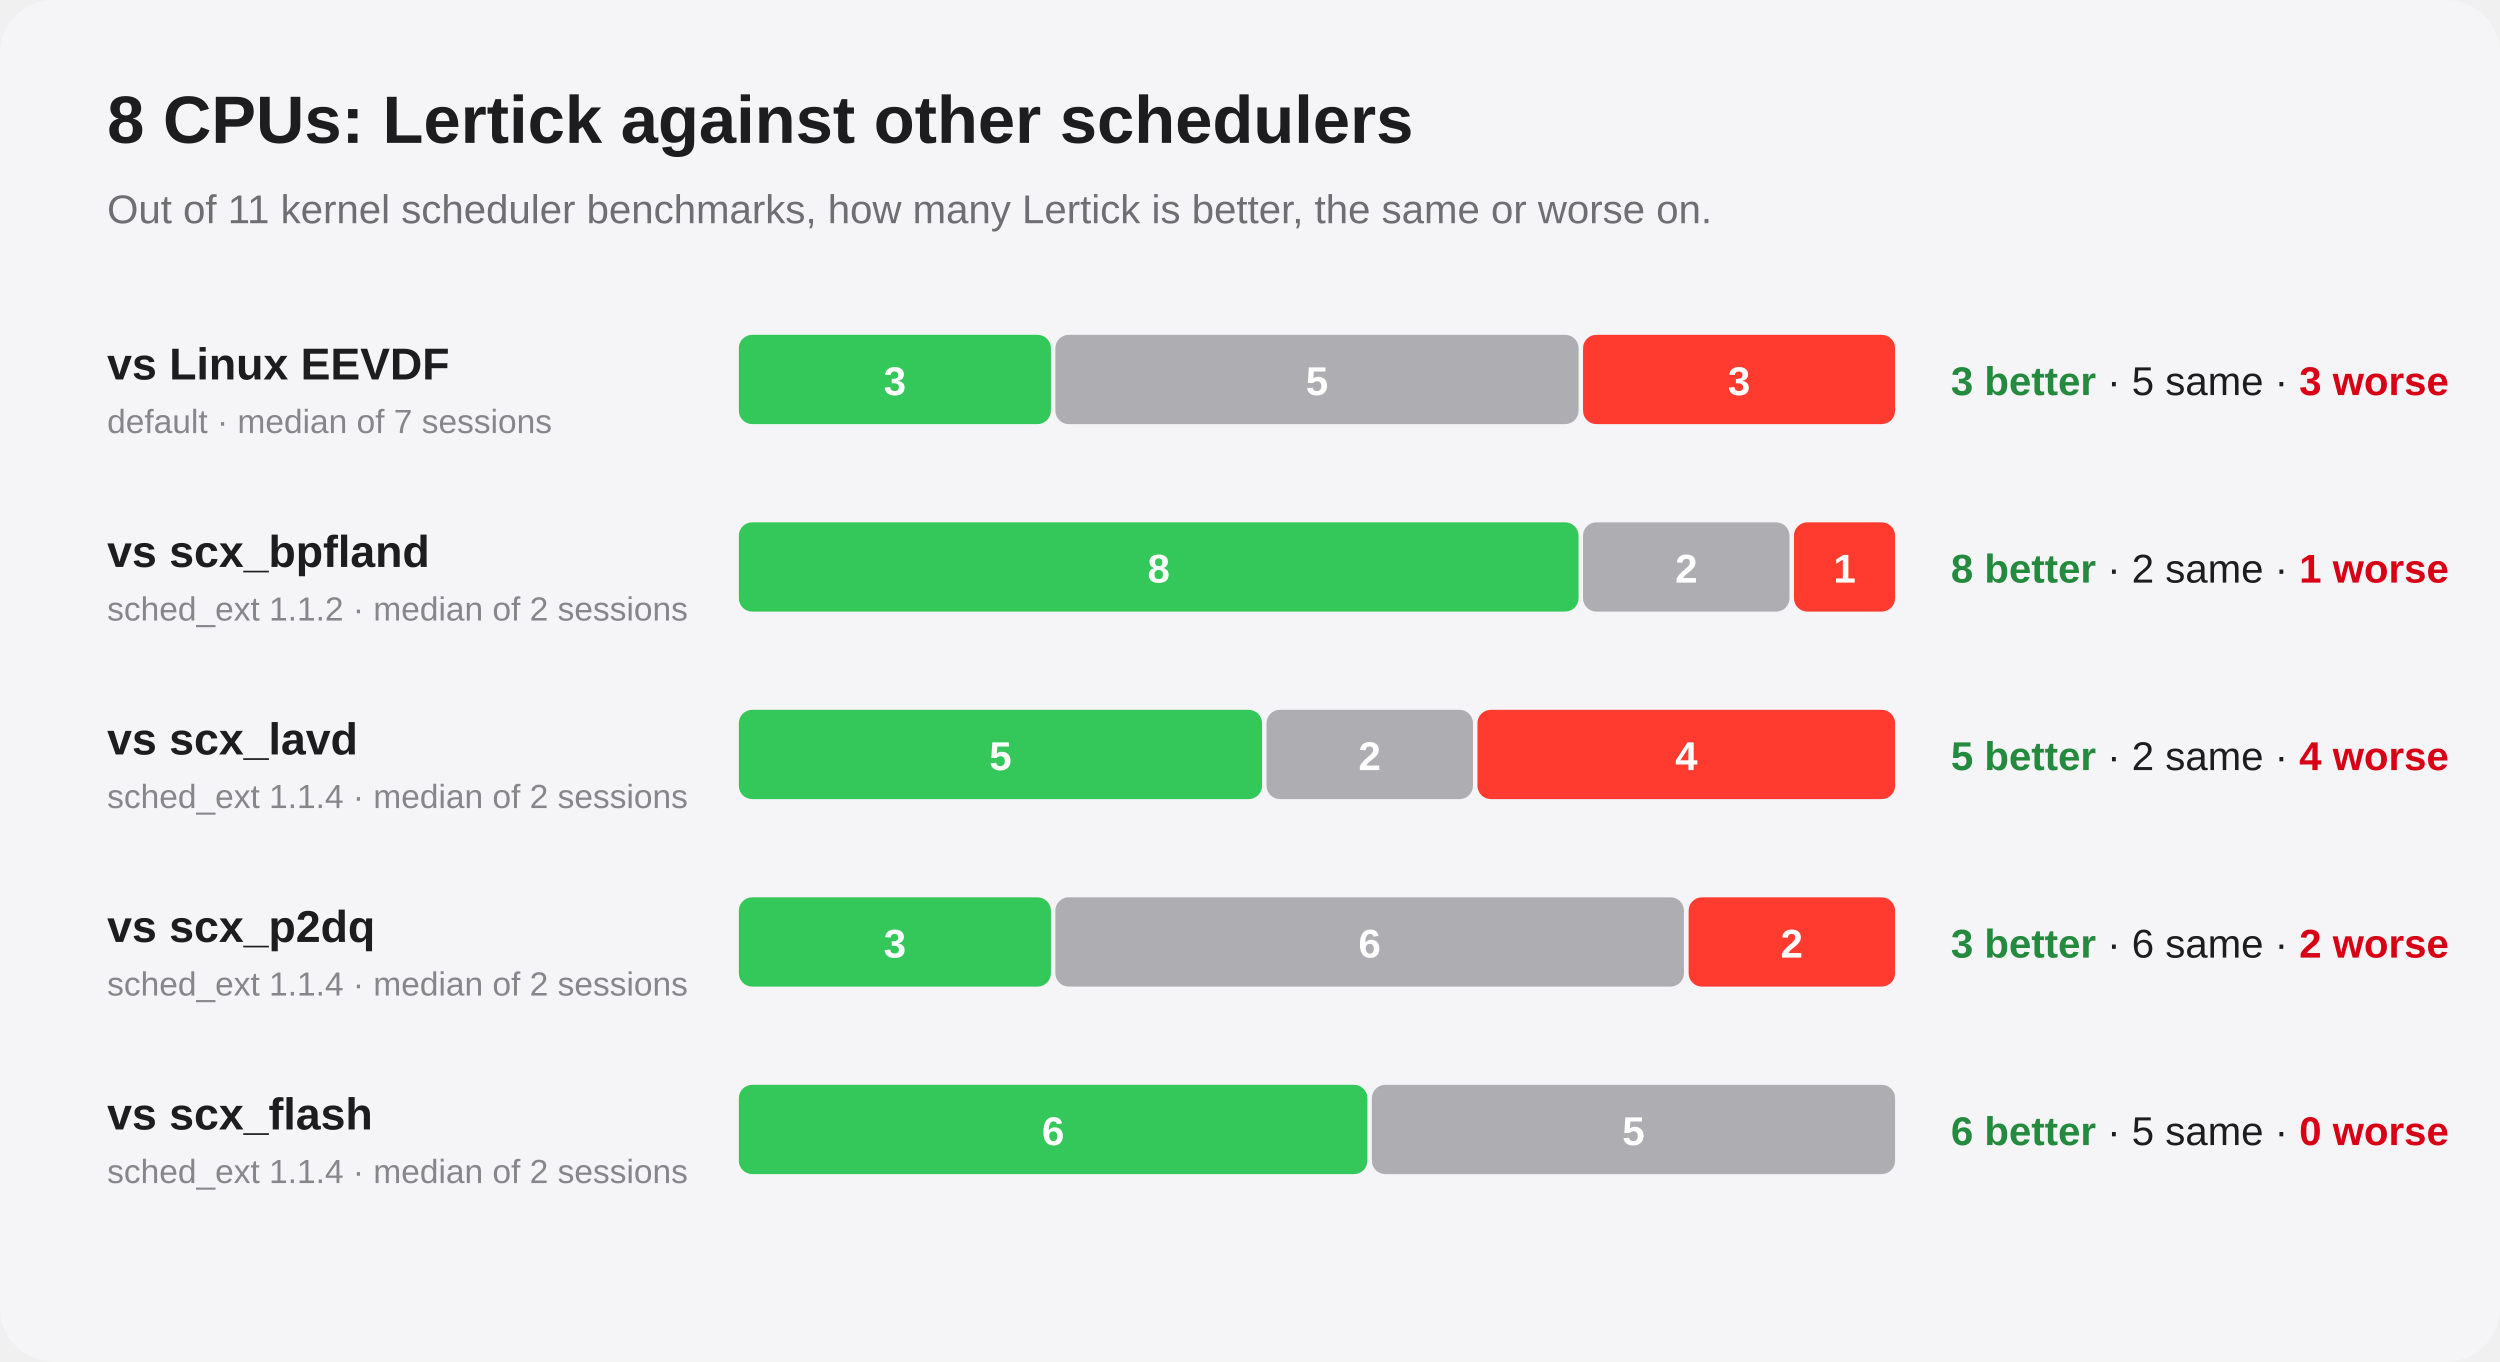
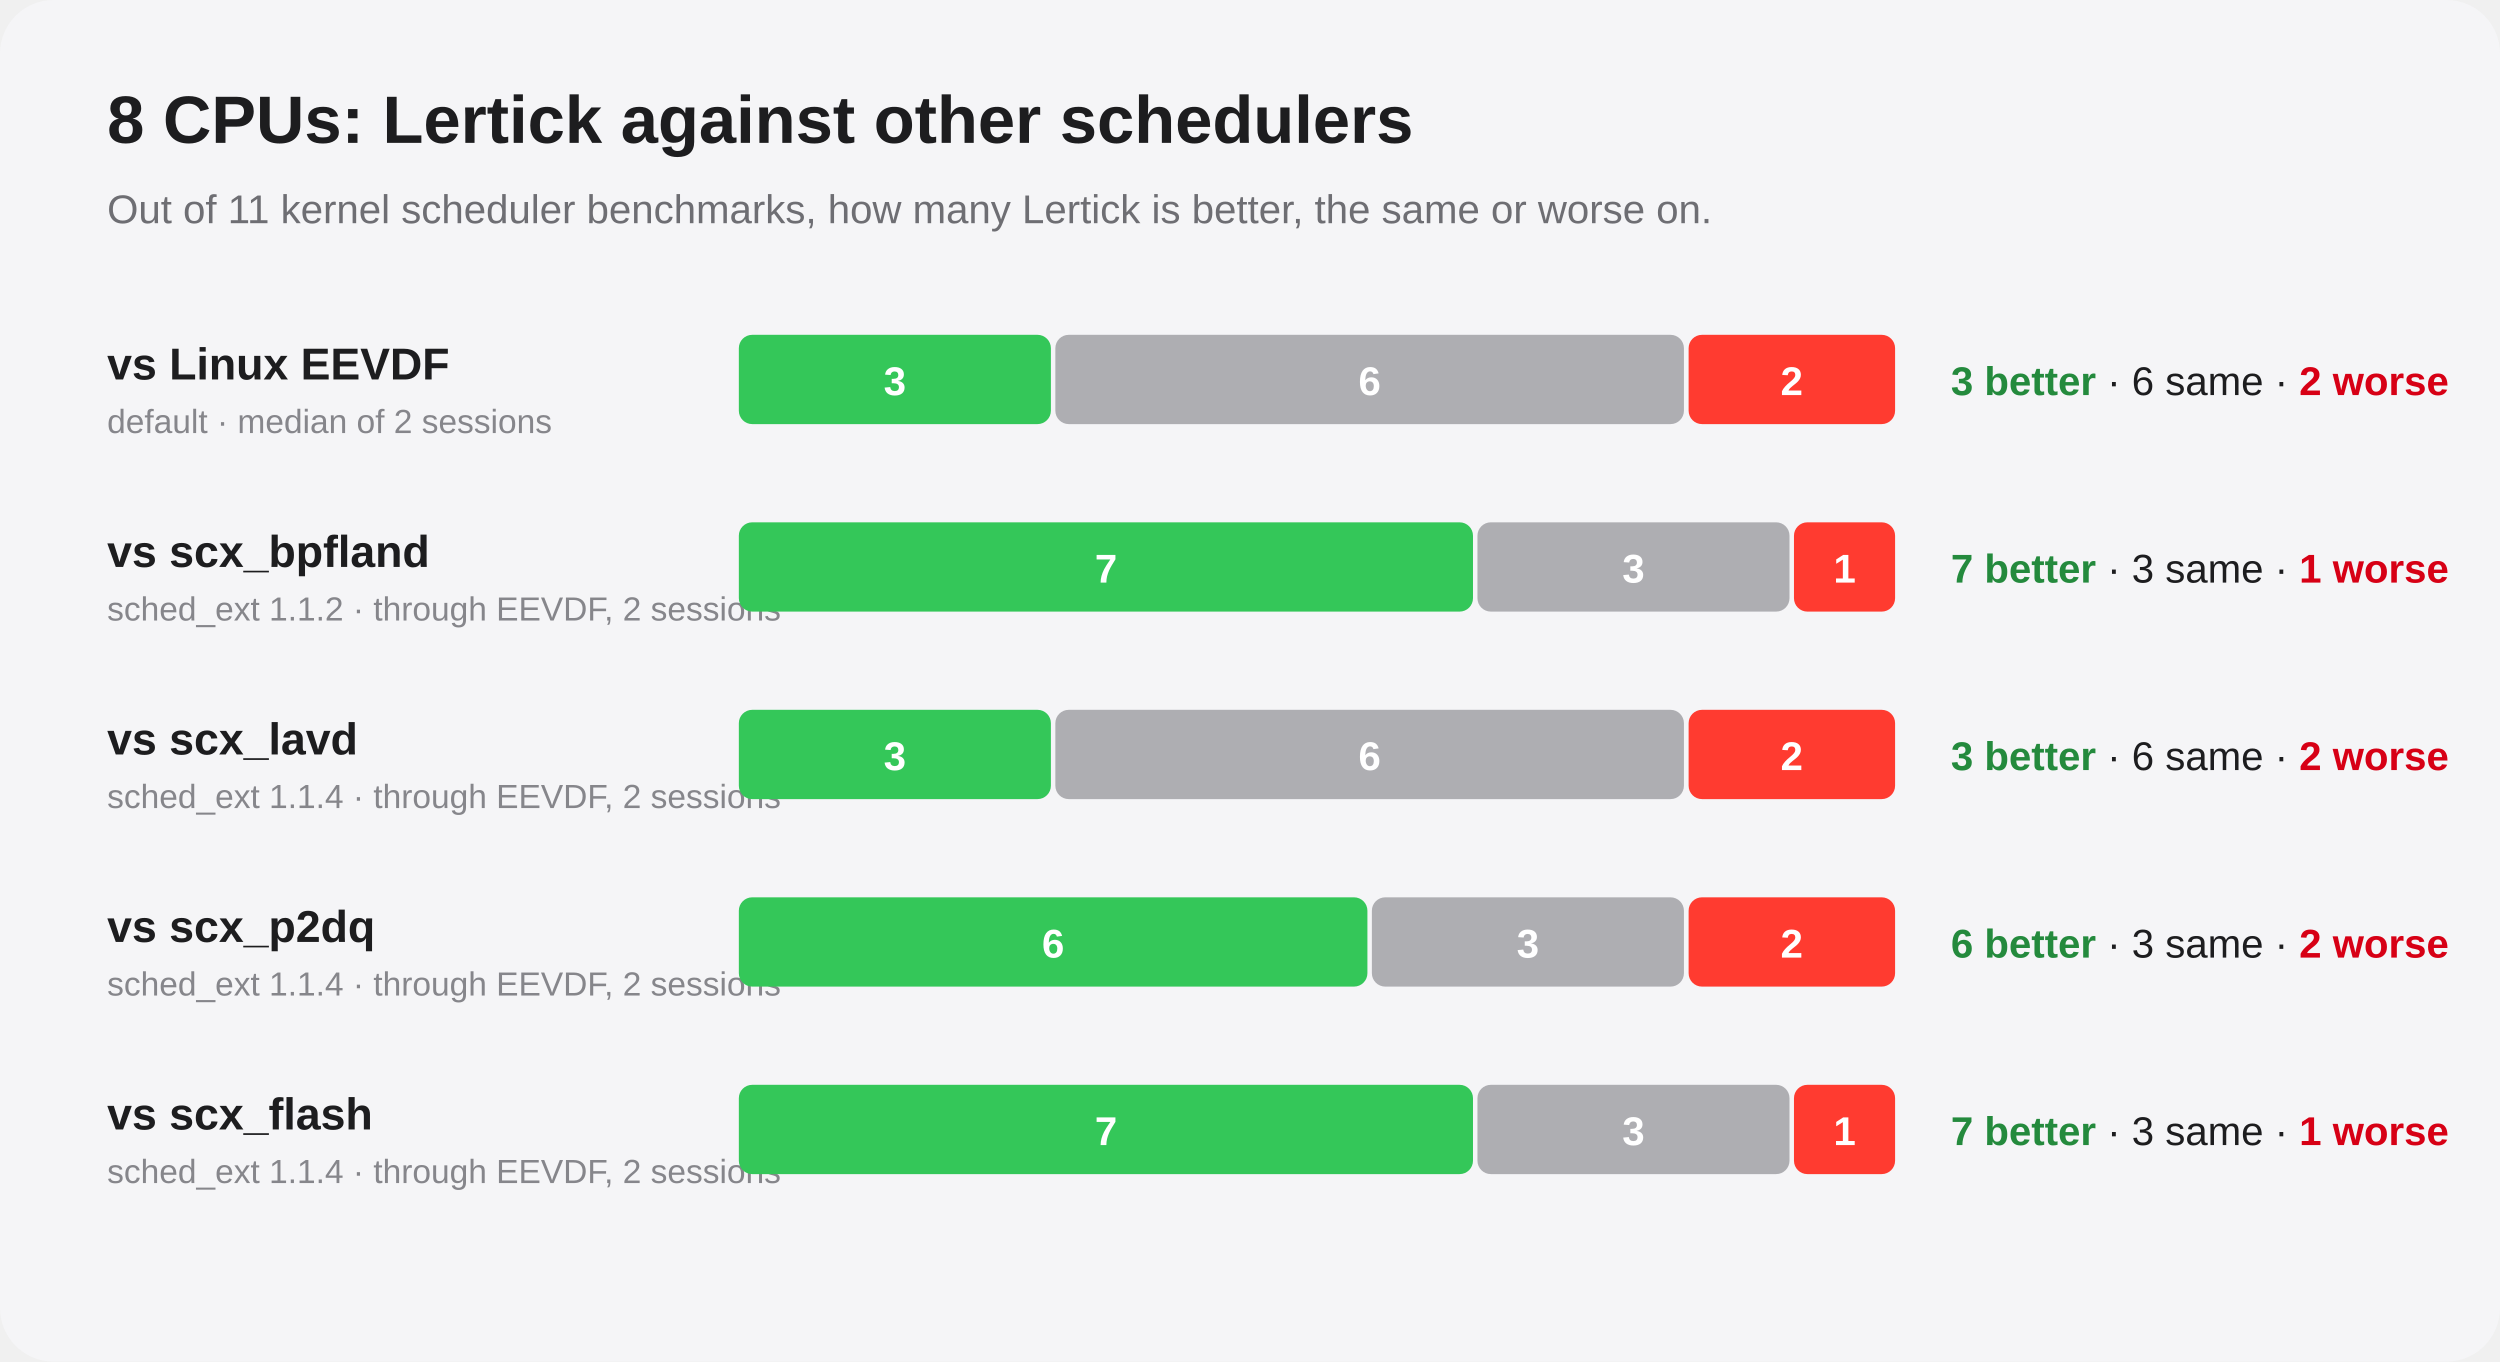
<svg xmlns="http://www.w3.org/2000/svg" width="1120" height="610" viewBox="0 0 1120 610" role="img" aria-labelledby="t d">
  <rect width="1120" height="610" rx="24" fill="#f5f5f7" />
  <text x="48" y="64" font-family="-apple-system,BlinkMacSystemFont,SF Pro Display,Segoe UI,Arial,sans-serif" font-size="30" font-weight="700" fill="#1d1d1f">8 CPUs: Lertick against other schedulers</text>
  <text x="48" y="100" font-family="-apple-system,BlinkMacSystemFont,SF Pro Display,Segoe UI,Arial,sans-serif" font-size="18" fill="#6e6e73">Out of 11 kernel scheduler benchmarks, how many Lertick is better, the same or worse on.</text>
  <text x="48" y="170" font-family="-apple-system,BlinkMacSystemFont,SF Pro Display,Segoe UI,Arial,sans-serif" font-size="20" font-weight="600" fill="#1d1d1f">vs Linux EEVDF</text>
-   <text x="48" y="194" font-family="-apple-system,BlinkMacSystemFont,SF Pro Display,Segoe UI,Arial,sans-serif" font-size="15" fill="#86868b">default · median of 7 sessions</text>
+   <text x="48" y="194" font-family="-apple-system,BlinkMacSystemFont,SF Pro Display,Segoe UI,Arial,sans-serif" font-size="15" fill="#86868b">default · median of 2 sessions</text>
  <rect x="331.0" y="150" width="139.8" height="40" rx="6" fill="#34c759" />
  <text x="400.9" y="177" text-anchor="middle" font-family="-apple-system,BlinkMacSystemFont,SF Pro Display,Segoe UI,Arial,sans-serif" font-size="18" font-weight="700" fill="#ffffff">3</text>
-   <rect x="472.8" y="150" width="234.4" height="40" rx="6" fill="#aeaeb2" />
-   <text x="590.0" y="177" text-anchor="middle" font-family="-apple-system,BlinkMacSystemFont,SF Pro Display,Segoe UI,Arial,sans-serif" font-size="18" font-weight="700" fill="#ffffff">5</text>
-   <rect x="709.2" y="150" width="139.8" height="40" rx="6" fill="#ff3b30" />
-   <text x="779.1" y="177" text-anchor="middle" font-family="-apple-system,BlinkMacSystemFont,SF Pro Display,Segoe UI,Arial,sans-serif" font-size="18" font-weight="700" fill="#ffffff">3</text>
+   <rect x="472.8" y="150" width="281.6" height="40" rx="6" fill="#aeaeb2" />
+   <text x="613.6" y="177" text-anchor="middle" font-family="-apple-system,BlinkMacSystemFont,SF Pro Display,Segoe UI,Arial,sans-serif" font-size="18" font-weight="700" fill="#ffffff">6</text>
+   <rect x="756.5" y="150" width="92.5" height="40" rx="6" fill="#ff3b30" />
+   <text x="802.7" y="177" text-anchor="middle" font-family="-apple-system,BlinkMacSystemFont,SF Pro Display,Segoe UI,Arial,sans-serif" font-size="18" font-weight="700" fill="#ffffff">2</text>
  <text x="874" y="177" font-family="-apple-system,BlinkMacSystemFont,SF Pro Display,Segoe UI,Arial,sans-serif" font-size="18" fill="#1d1d1f">
-     <tspan fill="#248a3d" font-weight="700">3 better</tspan> · 5 same · <tspan fill="#d70015" font-weight="700">3 worse</tspan>
+     <tspan fill="#248a3d" font-weight="700">3 better</tspan> · 6 same · <tspan fill="#d70015" font-weight="700">2 worse</tspan>
  </text>
  <text x="48" y="254" font-family="-apple-system,BlinkMacSystemFont,SF Pro Display,Segoe UI,Arial,sans-serif" font-size="20" font-weight="600" fill="#1d1d1f">vs scx_bpfland</text>
-   <text x="48" y="278" font-family="-apple-system,BlinkMacSystemFont,SF Pro Display,Segoe UI,Arial,sans-serif" font-size="15" fill="#86868b">sched_ext 1.1.2 · median of 2 sessions</text>
-   <rect x="331.0" y="234" width="376.2" height="40" rx="6" fill="#34c759" />
-   <text x="519.1" y="261" text-anchor="middle" font-family="-apple-system,BlinkMacSystemFont,SF Pro Display,Segoe UI,Arial,sans-serif" font-size="18" font-weight="700" fill="#ffffff">8</text>
-   <rect x="709.2" y="234" width="92.5" height="40" rx="6" fill="#aeaeb2" />
-   <text x="755.5" y="261" text-anchor="middle" font-family="-apple-system,BlinkMacSystemFont,SF Pro Display,Segoe UI,Arial,sans-serif" font-size="18" font-weight="700" fill="#ffffff">2</text>
+   <text x="48" y="278" font-family="-apple-system,BlinkMacSystemFont,SF Pro Display,Segoe UI,Arial,sans-serif" font-size="15" fill="#86868b">sched_ext 1.1.2 · through EEVDF, 2 sessions</text>
+   <rect x="331.0" y="234" width="328.9" height="40" rx="6" fill="#34c759" />
+   <text x="495.5" y="261" text-anchor="middle" font-family="-apple-system,BlinkMacSystemFont,SF Pro Display,Segoe UI,Arial,sans-serif" font-size="18" font-weight="700" fill="#ffffff">7</text>
+   <rect x="661.9" y="234" width="139.8" height="40" rx="6" fill="#aeaeb2" />
+   <text x="731.8" y="261" text-anchor="middle" font-family="-apple-system,BlinkMacSystemFont,SF Pro Display,Segoe UI,Arial,sans-serif" font-size="18" font-weight="700" fill="#ffffff">3</text>
  <rect x="803.7" y="234" width="45.3" height="40" rx="6" fill="#ff3b30" />
  <text x="826.4" y="261" text-anchor="middle" font-family="-apple-system,BlinkMacSystemFont,SF Pro Display,Segoe UI,Arial,sans-serif" font-size="18" font-weight="700" fill="#ffffff">1</text>
  <text x="874" y="261" font-family="-apple-system,BlinkMacSystemFont,SF Pro Display,Segoe UI,Arial,sans-serif" font-size="18" fill="#1d1d1f">
-     <tspan fill="#248a3d" font-weight="700">8 better</tspan> · 2 same · <tspan fill="#d70015" font-weight="700">1 worse</tspan>
+     <tspan fill="#248a3d" font-weight="700">7 better</tspan> · 3 same · <tspan fill="#d70015" font-weight="700">1 worse</tspan>
  </text>
  <text x="48" y="338" font-family="-apple-system,BlinkMacSystemFont,SF Pro Display,Segoe UI,Arial,sans-serif" font-size="20" font-weight="600" fill="#1d1d1f">vs scx_lavd</text>
-   <text x="48" y="362" font-family="-apple-system,BlinkMacSystemFont,SF Pro Display,Segoe UI,Arial,sans-serif" font-size="15" fill="#86868b">sched_ext 1.1.4 · median of 2 sessions</text>
-   <rect x="331.0" y="318" width="234.4" height="40" rx="6" fill="#34c759" />
-   <text x="448.2" y="345" text-anchor="middle" font-family="-apple-system,BlinkMacSystemFont,SF Pro Display,Segoe UI,Arial,sans-serif" font-size="18" font-weight="700" fill="#ffffff">5</text>
-   <rect x="567.4" y="318" width="92.5" height="40" rx="6" fill="#aeaeb2" />
-   <text x="613.6" y="345" text-anchor="middle" font-family="-apple-system,BlinkMacSystemFont,SF Pro Display,Segoe UI,Arial,sans-serif" font-size="18" font-weight="700" fill="#ffffff">2</text>
-   <rect x="661.9" y="318" width="187.1" height="40" rx="6" fill="#ff3b30" />
-   <text x="755.5" y="345" text-anchor="middle" font-family="-apple-system,BlinkMacSystemFont,SF Pro Display,Segoe UI,Arial,sans-serif" font-size="18" font-weight="700" fill="#ffffff">4</text>
+   <text x="48" y="362" font-family="-apple-system,BlinkMacSystemFont,SF Pro Display,Segoe UI,Arial,sans-serif" font-size="15" fill="#86868b">sched_ext 1.1.4 · through EEVDF, 2 sessions</text>
+   <rect x="331.0" y="318" width="139.8" height="40" rx="6" fill="#34c759" />
+   <text x="400.9" y="345" text-anchor="middle" font-family="-apple-system,BlinkMacSystemFont,SF Pro Display,Segoe UI,Arial,sans-serif" font-size="18" font-weight="700" fill="#ffffff">3</text>
+   <rect x="472.8" y="318" width="281.6" height="40" rx="6" fill="#aeaeb2" />
+   <text x="613.6" y="345" text-anchor="middle" font-family="-apple-system,BlinkMacSystemFont,SF Pro Display,Segoe UI,Arial,sans-serif" font-size="18" font-weight="700" fill="#ffffff">6</text>
+   <rect x="756.5" y="318" width="92.5" height="40" rx="6" fill="#ff3b30" />
+   <text x="802.7" y="345" text-anchor="middle" font-family="-apple-system,BlinkMacSystemFont,SF Pro Display,Segoe UI,Arial,sans-serif" font-size="18" font-weight="700" fill="#ffffff">2</text>
  <text x="874" y="345" font-family="-apple-system,BlinkMacSystemFont,SF Pro Display,Segoe UI,Arial,sans-serif" font-size="18" fill="#1d1d1f">
-     <tspan fill="#248a3d" font-weight="700">5 better</tspan> · 2 same · <tspan fill="#d70015" font-weight="700">4 worse</tspan>
+     <tspan fill="#248a3d" font-weight="700">3 better</tspan> · 6 same · <tspan fill="#d70015" font-weight="700">2 worse</tspan>
  </text>
  <text x="48" y="422" font-family="-apple-system,BlinkMacSystemFont,SF Pro Display,Segoe UI,Arial,sans-serif" font-size="20" font-weight="600" fill="#1d1d1f">vs scx_p2dq</text>
-   <text x="48" y="446" font-family="-apple-system,BlinkMacSystemFont,SF Pro Display,Segoe UI,Arial,sans-serif" font-size="15" fill="#86868b">sched_ext 1.1.4 · median of 2 sessions</text>
-   <rect x="331.0" y="402" width="139.8" height="40" rx="6" fill="#34c759" />
-   <text x="400.9" y="429" text-anchor="middle" font-family="-apple-system,BlinkMacSystemFont,SF Pro Display,Segoe UI,Arial,sans-serif" font-size="18" font-weight="700" fill="#ffffff">3</text>
-   <rect x="472.8" y="402" width="281.6" height="40" rx="6" fill="#aeaeb2" />
-   <text x="613.6" y="429" text-anchor="middle" font-family="-apple-system,BlinkMacSystemFont,SF Pro Display,Segoe UI,Arial,sans-serif" font-size="18" font-weight="700" fill="#ffffff">6</text>
+   <text x="48" y="446" font-family="-apple-system,BlinkMacSystemFont,SF Pro Display,Segoe UI,Arial,sans-serif" font-size="15" fill="#86868b">sched_ext 1.1.4 · through EEVDF, 2 sessions</text>
+   <rect x="331.0" y="402" width="281.6" height="40" rx="6" fill="#34c759" />
+   <text x="471.8" y="429" text-anchor="middle" font-family="-apple-system,BlinkMacSystemFont,SF Pro Display,Segoe UI,Arial,sans-serif" font-size="18" font-weight="700" fill="#ffffff">6</text>
+   <rect x="614.6" y="402" width="139.8" height="40" rx="6" fill="#aeaeb2" />
+   <text x="684.5" y="429" text-anchor="middle" font-family="-apple-system,BlinkMacSystemFont,SF Pro Display,Segoe UI,Arial,sans-serif" font-size="18" font-weight="700" fill="#ffffff">3</text>
  <rect x="756.5" y="402" width="92.5" height="40" rx="6" fill="#ff3b30" />
  <text x="802.7" y="429" text-anchor="middle" font-family="-apple-system,BlinkMacSystemFont,SF Pro Display,Segoe UI,Arial,sans-serif" font-size="18" font-weight="700" fill="#ffffff">2</text>
  <text x="874" y="429" font-family="-apple-system,BlinkMacSystemFont,SF Pro Display,Segoe UI,Arial,sans-serif" font-size="18" fill="#1d1d1f">
-     <tspan fill="#248a3d" font-weight="700">3 better</tspan> · 6 same · <tspan fill="#d70015" font-weight="700">2 worse</tspan>
+     <tspan fill="#248a3d" font-weight="700">6 better</tspan> · 3 same · <tspan fill="#d70015" font-weight="700">2 worse</tspan>
  </text>
  <text x="48" y="506" font-family="-apple-system,BlinkMacSystemFont,SF Pro Display,Segoe UI,Arial,sans-serif" font-size="20" font-weight="600" fill="#1d1d1f">vs scx_flash</text>
-   <text x="48" y="530" font-family="-apple-system,BlinkMacSystemFont,SF Pro Display,Segoe UI,Arial,sans-serif" font-size="15" fill="#86868b">sched_ext 1.1.4 · median of 2 sessions</text>
-   <rect x="331.0" y="486" width="281.6" height="40" rx="6" fill="#34c759" />
-   <text x="471.8" y="513" text-anchor="middle" font-family="-apple-system,BlinkMacSystemFont,SF Pro Display,Segoe UI,Arial,sans-serif" font-size="18" font-weight="700" fill="#ffffff">6</text>
-   <rect x="614.6" y="486" width="234.4" height="40" rx="6" fill="#aeaeb2" />
-   <text x="731.8" y="513" text-anchor="middle" font-family="-apple-system,BlinkMacSystemFont,SF Pro Display,Segoe UI,Arial,sans-serif" font-size="18" font-weight="700" fill="#ffffff">5</text>
+   <text x="48" y="530" font-family="-apple-system,BlinkMacSystemFont,SF Pro Display,Segoe UI,Arial,sans-serif" font-size="15" fill="#86868b">sched_ext 1.1.4 · through EEVDF, 2 sessions</text>
+   <rect x="331.0" y="486" width="328.9" height="40" rx="6" fill="#34c759" />
+   <text x="495.5" y="513" text-anchor="middle" font-family="-apple-system,BlinkMacSystemFont,SF Pro Display,Segoe UI,Arial,sans-serif" font-size="18" font-weight="700" fill="#ffffff">7</text>
+   <rect x="661.9" y="486" width="139.8" height="40" rx="6" fill="#aeaeb2" />
+   <text x="731.8" y="513" text-anchor="middle" font-family="-apple-system,BlinkMacSystemFont,SF Pro Display,Segoe UI,Arial,sans-serif" font-size="18" font-weight="700" fill="#ffffff">3</text>
+   <rect x="803.7" y="486" width="45.3" height="40" rx="6" fill="#ff3b30" />
+   <text x="826.4" y="513" text-anchor="middle" font-family="-apple-system,BlinkMacSystemFont,SF Pro Display,Segoe UI,Arial,sans-serif" font-size="18" font-weight="700" fill="#ffffff">1</text>
  <text x="874" y="513" font-family="-apple-system,BlinkMacSystemFont,SF Pro Display,Segoe UI,Arial,sans-serif" font-size="18" fill="#1d1d1f">
-     <tspan fill="#248a3d" font-weight="700">6 better</tspan> · 5 same · <tspan fill="#d70015" font-weight="700">0 worse</tspan>
+     <tspan fill="#248a3d" font-weight="700">7 better</tspan> · 3 same · <tspan fill="#d70015" font-weight="700">1 worse</tspan>
  </text>
</svg>
